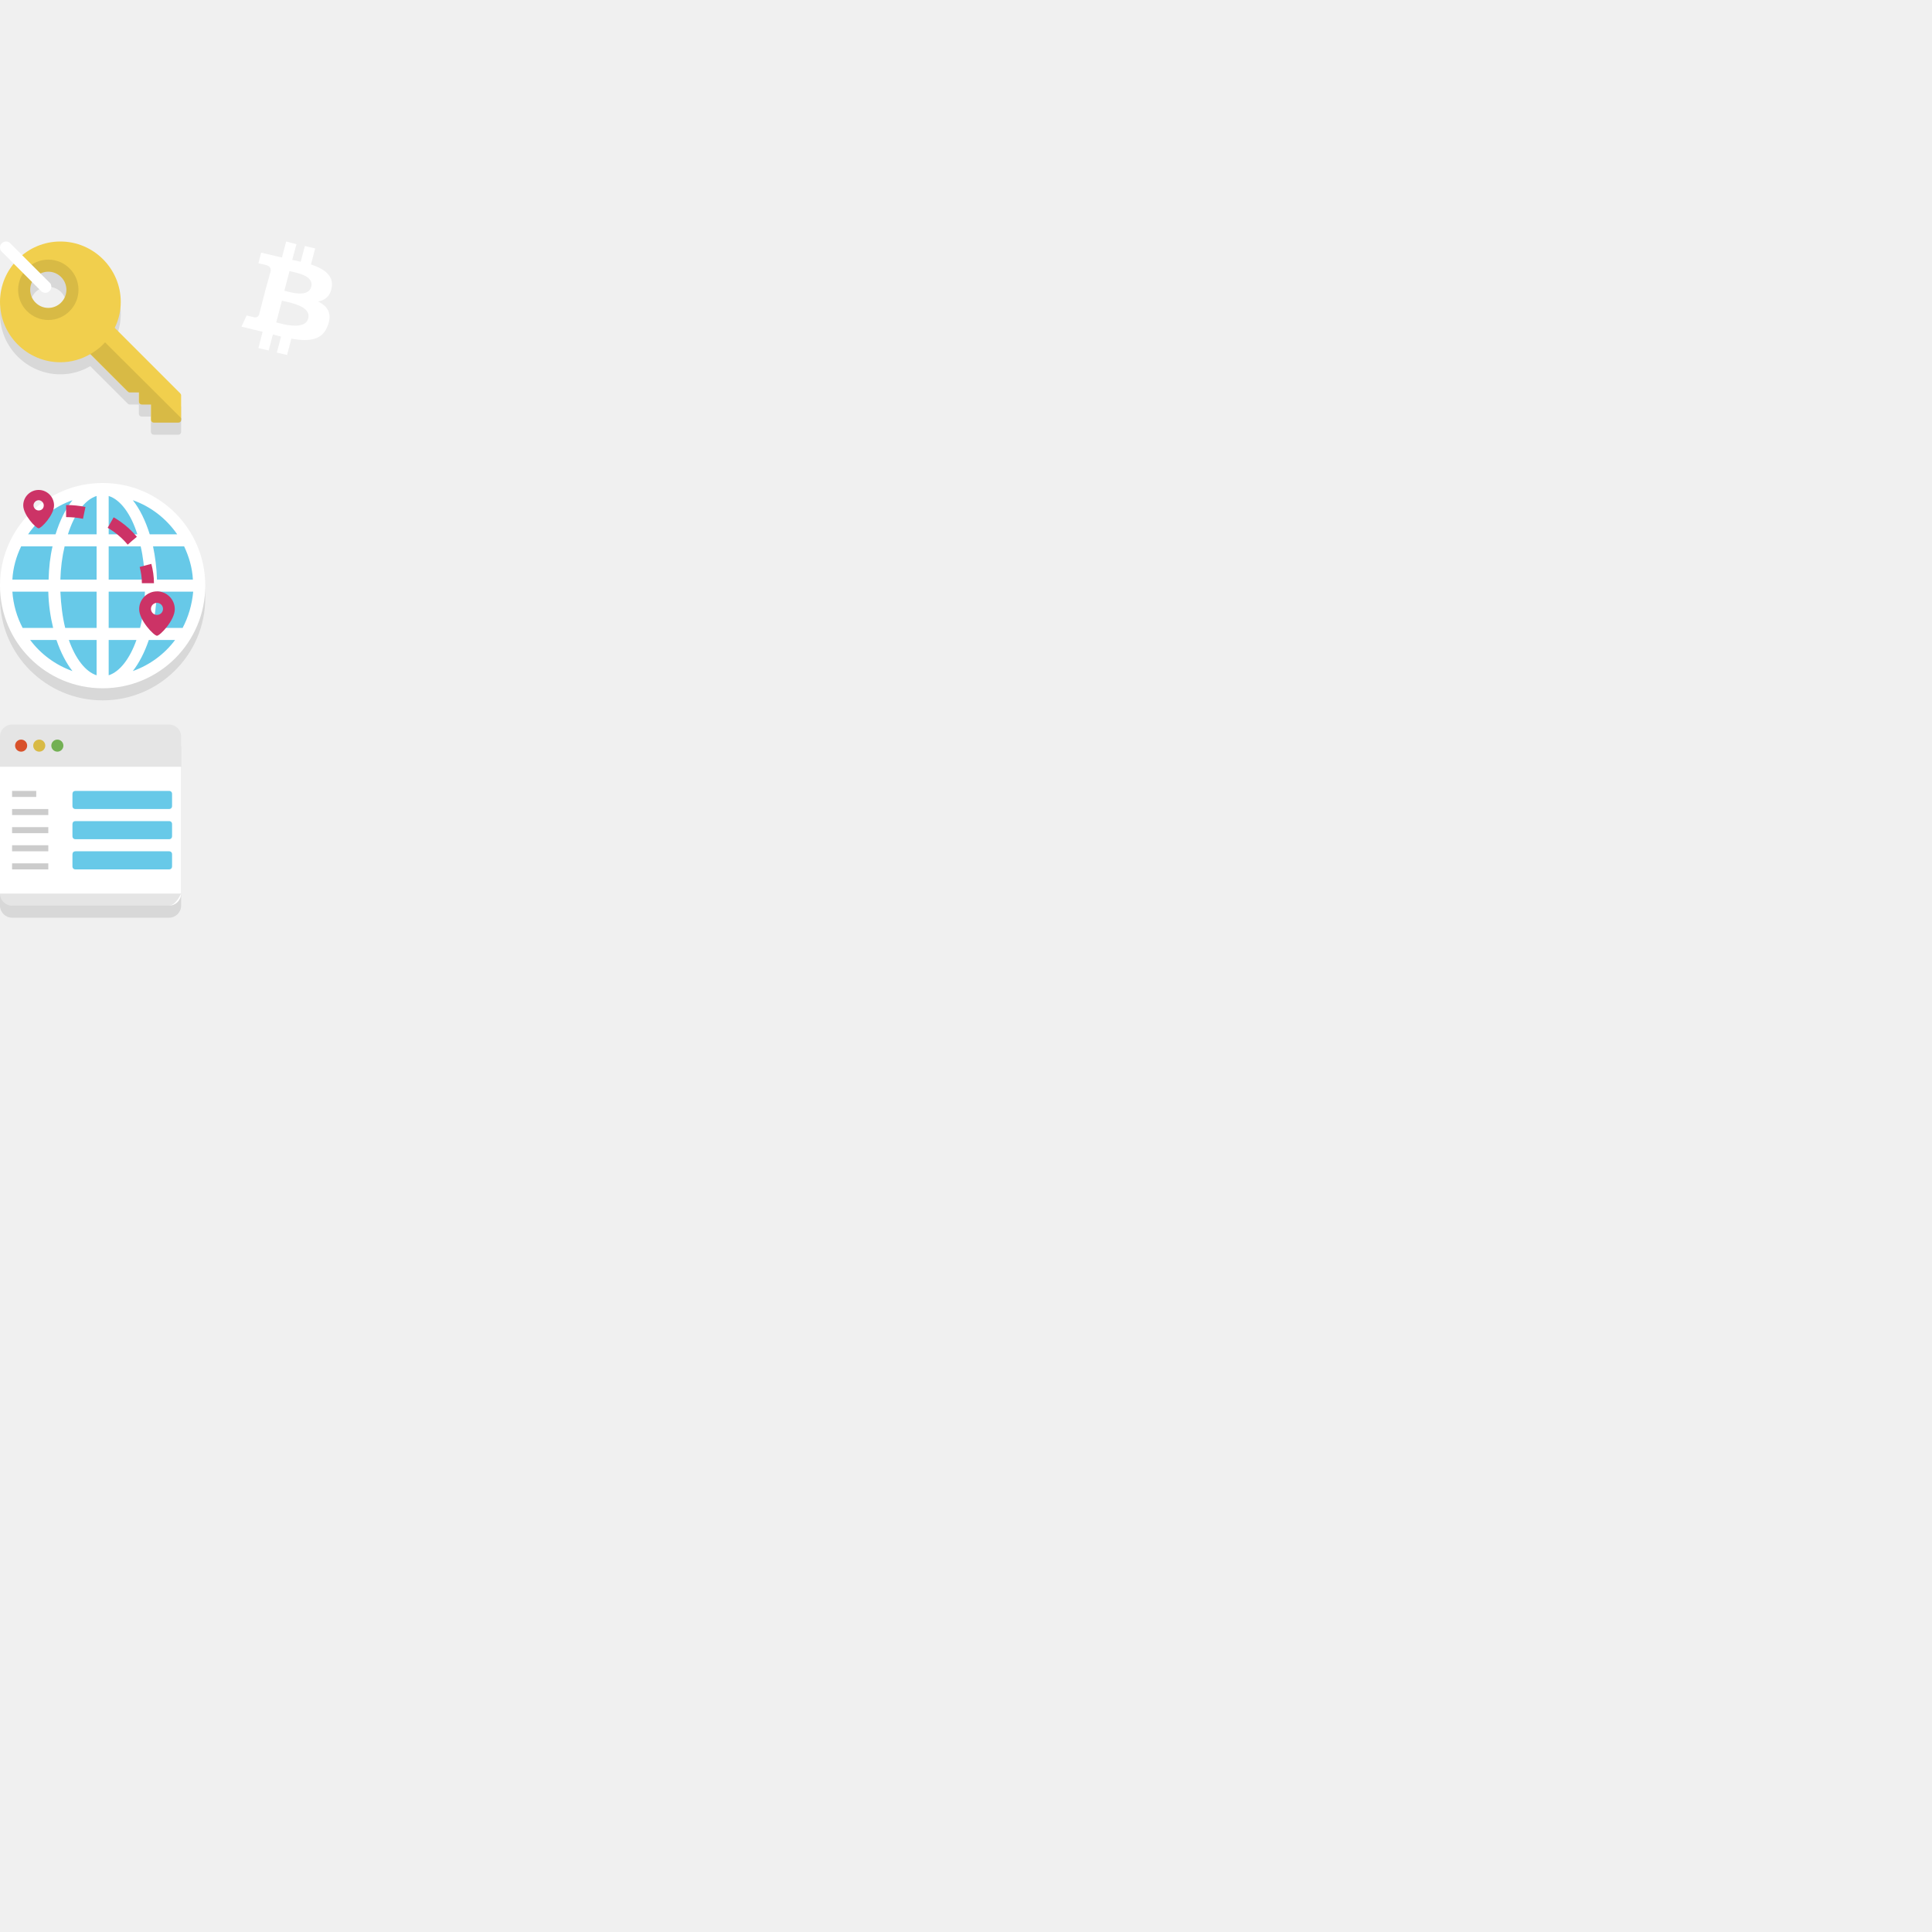
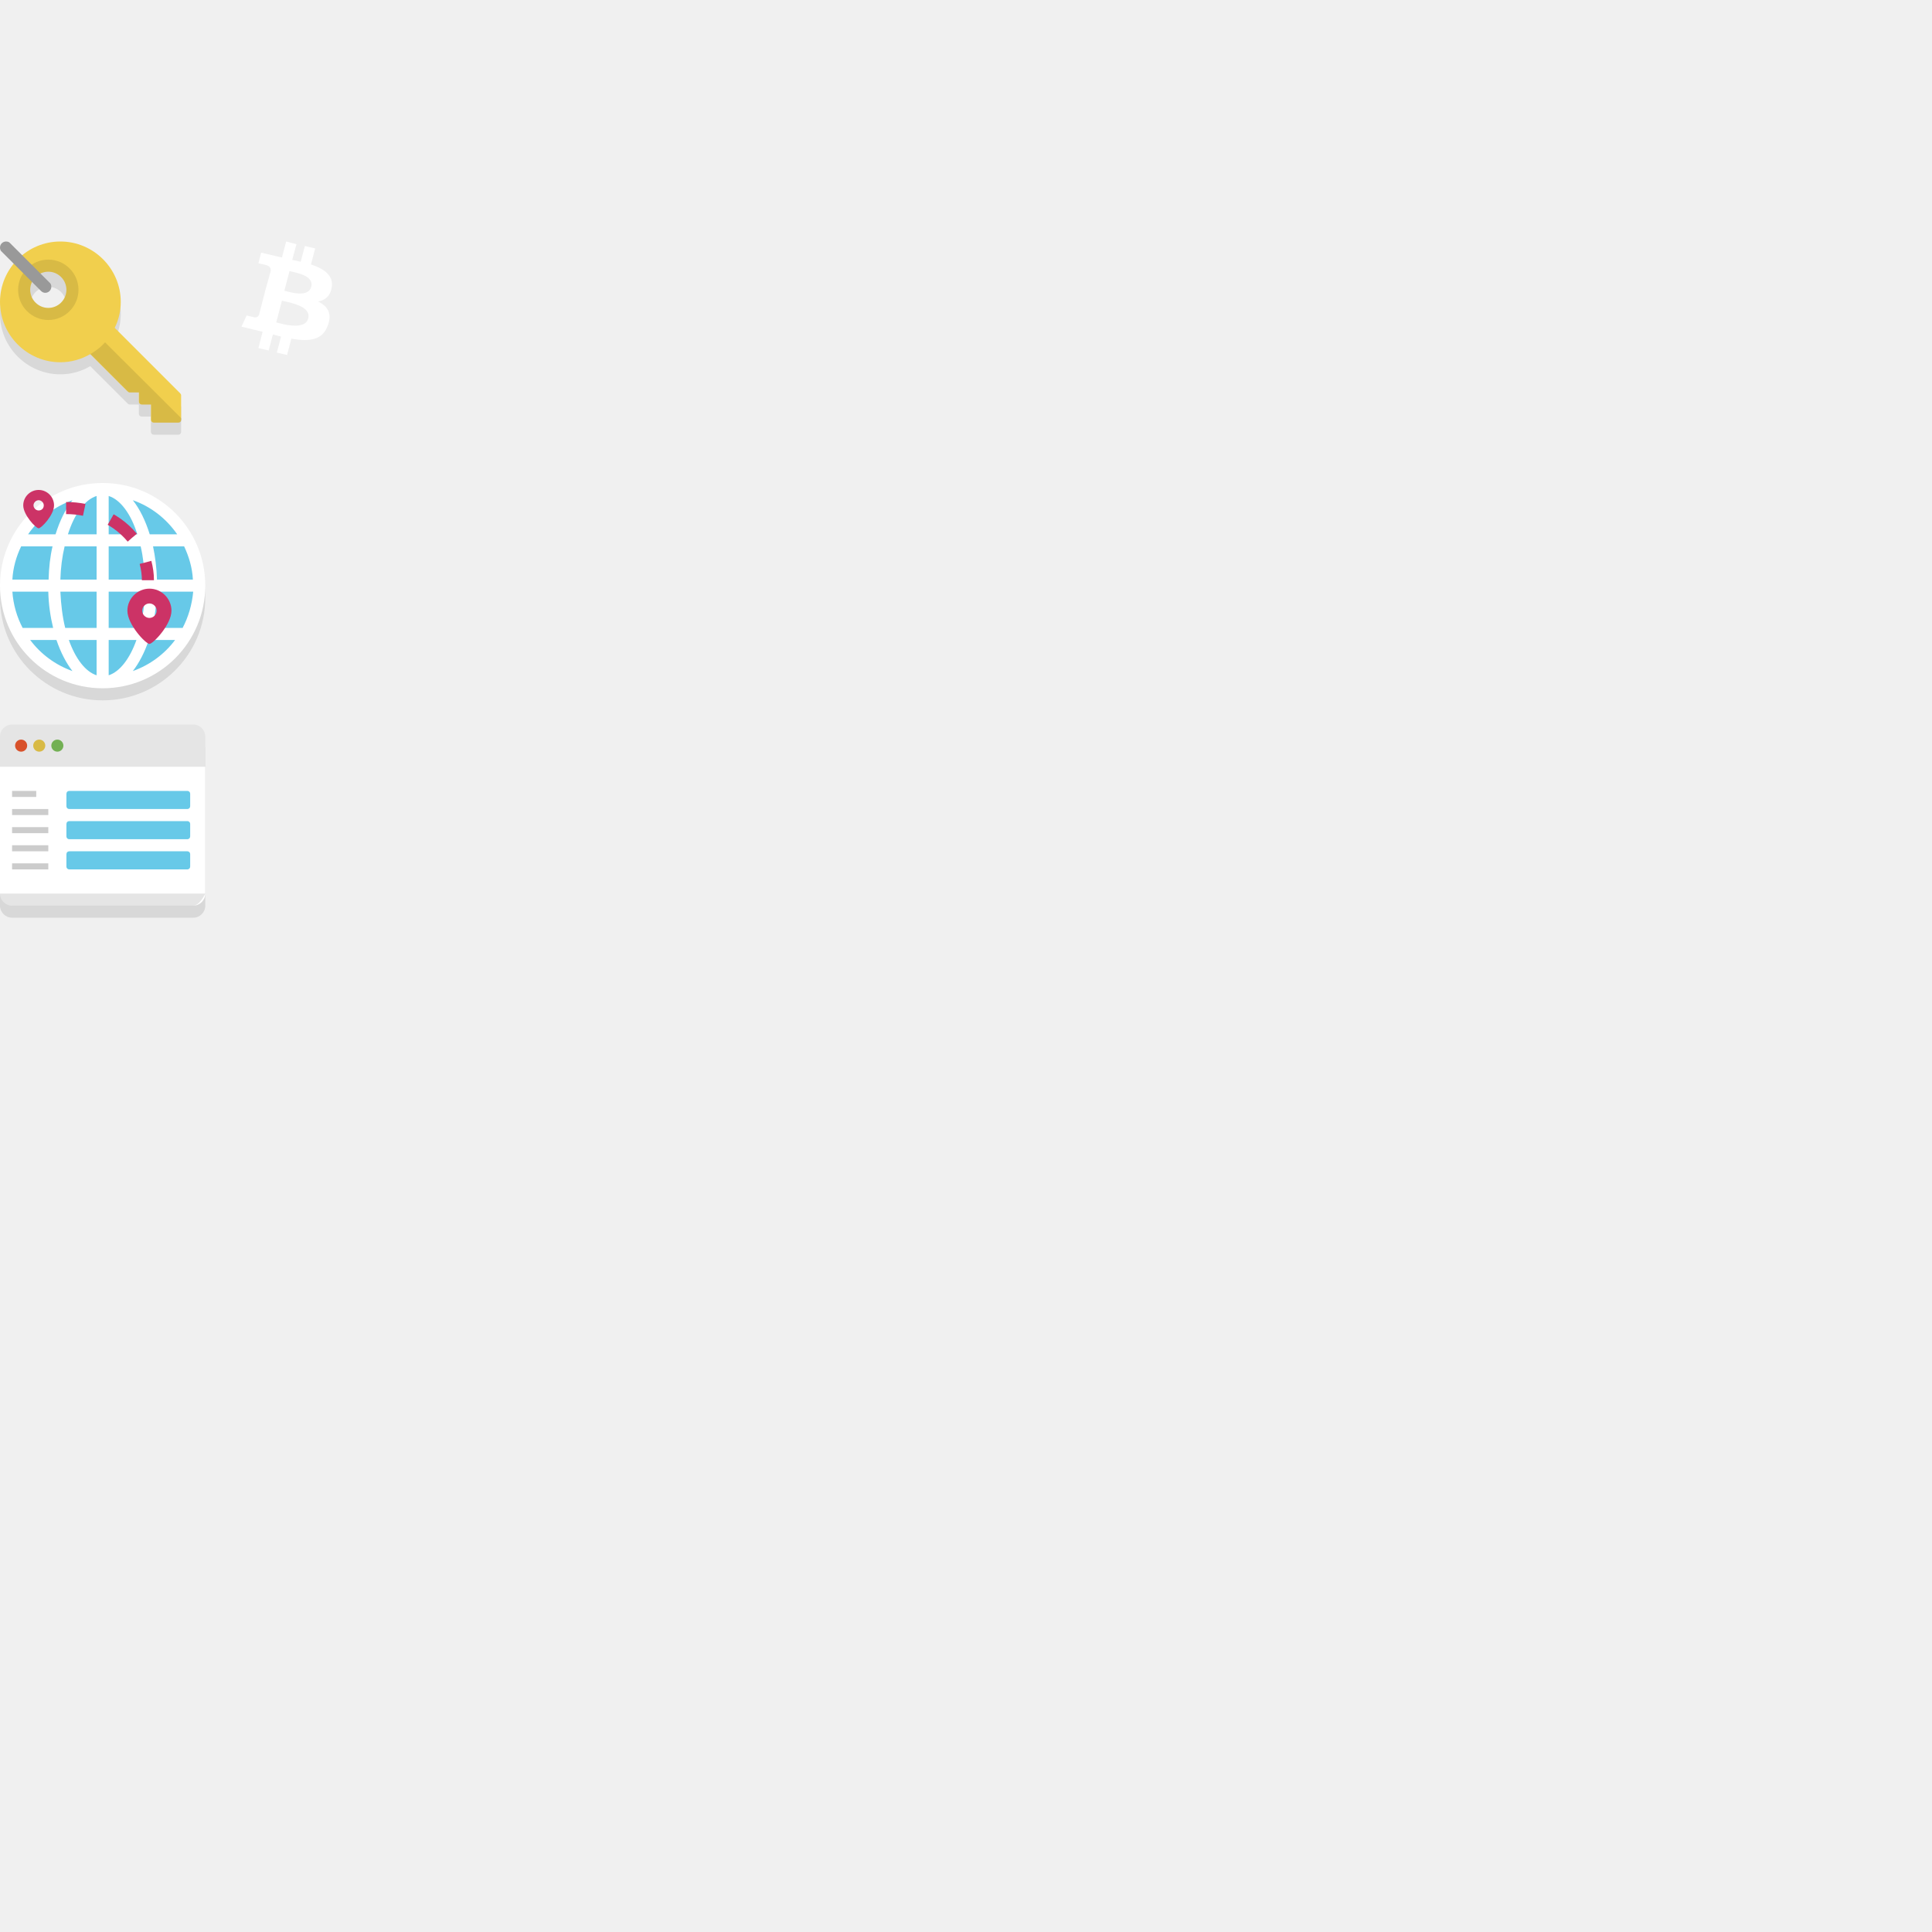
<svg xmlns="http://www.w3.org/2000/svg" version="1.1" x="0px" y="0px" viewBox="0 0 640 640" style="enable-background:new 0 0 640 640;" xml:space="preserve">
  <g id="bitcoin">
    <g id="symbol_2_">
      <g>
        <path style="fill:#FFFFFF;" d="M109.9,95.1c0.6-3.9-2.6-6.1-6.9-7.5l1.4-5.3l-3.4-0.8l-1.4,5.2c-0.9-0.2-1.8-0.4-2.8-0.6l1.4-5.2     L94.8,80l-1.4,5.3c-0.7-0.2-1.5-0.3-2.2-0.5l0,0l-4.7-1.1l-0.9,3.5c0,0,2.6,0.6,2.5,0.6c1.4,0.3,1.6,1.2,1.6,1.9L88,95.8     c0.1,0,0.2,0.1,0.4,0.1c-0.1,0-0.2-0.1-0.4-0.1l-2.2,8.5c-0.2,0.4-0.6,1-1.6,0.8c0,0-2.5-0.6-2.5-0.6l-1.7,3.7l4.5,1.1     c0.8,0.2,1.6,0.4,2.5,0.6l-1.4,5.4l3.4,0.8l1.4-5.3c0.9,0.2,1.9,0.5,2.7,0.7l-1.4,5.3l3.4,0.8l1.4-5.4c5.9,1,10.3,0.6,12.1-4.4     c1.5-4-0.1-6.4-3.2-7.9C107.8,99.4,109.5,98,109.9,95.1z M102.1,105.5c-1.1,4-8.3,1.9-10.6,1.3l1.9-7.2     C95.7,100.2,103.2,101.3,102.1,105.5z M103.1,95c-1,3.7-7,1.8-8.9,1.3l1.7-6.5C97.9,90.3,104.1,91.2,103.1,95z" />
      </g>
    </g>
  </g>
  <g id="key">
    <g>
      <g id="Key_Shadow" style="opacity:0.102;">
        <g>
          <path style="fill-rule:evenodd;clip-rule:evenodd;fill:#010101;" d="M59.7,134.3L38,112.6c1.3-2.6,2-5.5,2-8.6c0-11-9-20-20-20      C9,84,0,93,0,104c0,11,9,20,20,20c3.6,0,7-1,9.9-2.7l12.4,12.4l0,0c0.2,0.2,0.4,0.3,0.7,0.3h3v3c0,0.6,0.4,1,1,1h3v5      c0,0.6,0.4,1,1,1h8c0.6,0,1-0.4,1-1v-8C60,134.7,59.9,134.5,59.7,134.3z M16,107c-3.3,0-6-2.7-6-6c0-3.3,2.7-6,6-6      c3.3,0,6,2.7,6,6C22,104.3,19.3,107,16,107z" />
        </g>
      </g>
      <g id="Key">
        <g>
          <path style="fill-rule:evenodd;clip-rule:evenodd;fill:#F1CF4D;" d="M59.7,130.3L38,108.6c1.3-2.6,2-5.5,2-8.6c0-11-9-20-20-20      C9,80,0,89,0,100s9,20,20,20c3.6,0,7-1,9.9-2.7l12.4,12.4l0,0c0.2,0.2,0.4,0.3,0.7,0.3h3v3c0,0.6,0.4,1,1,1h3v5c0,0.6,0.4,1,1,1      h8c0.6,0,1-0.4,1-1v-8C60,130.7,59.9,130.5,59.7,130.3z M16,102c-3.3,0-6-2.7-6-6c0-3.3,2.7-6,6-6c3.3,0,6,2.7,6,6      C22,99.3,19.3,102,16,102z" />
        </g>
      </g>
      <g id="Inner_Shadow_1_" style="opacity:0.102;">
        <g>
          <path style="fill-rule:evenodd;clip-rule:evenodd;fill:#010101;" d="M16,86c-5.5,0-10,4.5-10,10c0,5.5,4.5,10,10,10      c5.5,0,10-4.5,10-10C26,90.5,21.5,86,16,86z M16,102c-3.3,0-6-2.7-6-6c0-3.3,2.7-6,6-6c3.3,0,6,2.7,6,6C22,99.3,19.3,102,16,102      z M34.8,113.4c-1.5,1.7-3.4,3.1-5.4,4.2c0.2-0.1,0.4-0.2,0.6-0.3l12.4,12.4c0.2,0.2,0.4,0.3,0.7,0.3h3v3c0,0.6,0.4,1,1,1h3v5      c0,0.6,0.4,1,1,1h8c0.6,0,1-0.4,1-1v-0.4L34.8,113.4z M26.5,118.9c0.3-0.1,0.5-0.2,0.7-0.3C27,118.7,26.7,118.8,26.5,118.9      L26.5,118.9z" />
        </g>
      </g>
      <g id="Ring">
        <g>
-           <path style="fill-rule:evenodd;clip-rule:evenodd;fill:#FFFFFF;" d="M16.4,93.6l-13-13C3.1,80.2,2.6,80,2,80c-1.1,0-2,0.9-2,2      c0,0.6,0.2,1.1,0.6,1.4l13,13l0,0c0.4,0.4,0.9,0.6,1.4,0.6c1.1,0,2-0.9,2-2C17,94.4,16.8,93.9,16.4,93.6z" />
+           <path style="fill-rule:evenodd;clip-rule:evenodd;fill:#999999;" d="M16.4,93.6l-13-13C3.1,80.2,2.6,80,2,80c-1.1,0-2,0.9-2,2      c0,0.6,0.2,1.1,0.6,1.4l13,13l0,0c0.4,0.4,0.9,0.6,1.4,0.6c1.1,0,2-0.9,2-2C17,94.4,16.8,93.9,16.4,93.6z" />
        </g>
      </g>
    </g>
  </g>
  <g id="globe">
    <g>
      <g>
        <g id="Money_Shadow_3_" style="opacity:0.102;">
          <g>
            <circle style="fill-rule:evenodd;clip-rule:evenodd;fill:#010101;" cx="34" cy="198" r="34" />
          </g>
        </g>
        <g id="Blue_1_">
          <g>
            <circle style="fill-rule:evenodd;clip-rule:evenodd;fill:#67C9E8;" cx="34" cy="194" r="32" />
          </g>
        </g>
        <g id="Globe_1_">
          <g>
            <path style="fill-rule:evenodd;clip-rule:evenodd;fill:#FFFFFF;" d="M34,160c-18.8,0-34,15.2-34,34c0,18.8,15.2,34,34,34       s34-15.2,34-34C68,175.2,52.8,160,34,160z M61,181c1.6,3.4,2.7,7.1,2.9,11H52c-0.1-3.9-0.6-7.6-1.3-11L61,181L61,181z        M58.7,177h-9.1c-1.4-4.5-3.3-8.4-5.6-11.3C50,167.8,55.1,171.8,58.7,177z M36,164.3c3.9,1.2,7.4,6,9.5,12.7H36V164.3z M36,181       h10.6c0.8,3.4,1.2,7.1,1.4,11H36V181z M48,196c-0.1,4.3-0.7,8.4-1.6,12H36v-12H48z M20,196h12v12H21.6       C20.7,204.4,20.2,200.3,20,196z M20,192c0.1-3.9,0.6-7.6,1.4-11H32v11H20z M32,164.3V177h-9.5C24.6,170.3,28.1,165.5,32,164.3z        M24,165.7c-2.3,2.9-4.2,6.8-5.6,11.3H9.3C12.9,171.8,18,167.8,24,165.7z M7,181L7,181l10.4,0c-0.8,3.4-1.2,7.1-1.3,11h-12       C4.3,188.1,5.4,184.3,7,181z M16,196c0.1,4.3,0.7,8.3,1.6,12H7.5c-1.9-3.6-3.1-7.7-3.4-12H16z M10,212h8.7       c1.4,4.1,3.2,7.6,5.3,10.3C18.4,220.3,13.5,216.7,10,212z M22.8,212H32v11.7C28.3,222.5,25,218.2,22.8,212z M36,223.7V212h9.2       C43,218.2,39.7,222.5,36,223.7z M44,222.3c2.1-2.7,3.9-6.2,5.3-10.3H58C54.5,216.7,49.6,220.3,44,222.3z M60.5,208H50.4       c0.9-3.7,1.4-7.7,1.6-12h12C63.6,200.3,62.4,204.4,60.5,208z" />
          </g>
        </g>
      </g>
      <g id="Location_3_">
        <g>
          <path style="fill-rule:evenodd;clip-rule:evenodd;fill:#CC3366;" d="M12.8,162.3c-2.8,0-5.1,2.3-5.1,5.1c0,3.2,4.2,7.6,5.1,7.6      s5.1-4.4,5.1-7.6C17.9,164.6,15.6,162.3,12.8,162.3z M12.8,169.1c-0.9,0-1.7-0.8-1.7-1.7c0-0.9,0.8-1.7,1.7-1.7      c0.9,0,1.7,0.8,1.7,1.7C14.5,168.4,13.8,169.1,12.8,169.1z" />
        </g>
      </g>
      <g id="Location_1_">
        <g>
-           <path style="fill-rule:evenodd;clip-rule:evenodd;fill:#CC3366;" d="M52,195.9c-3.2,0-5.9,2.6-5.9,5.9c0,3.7,4.9,8.8,5.9,8.8      s5.9-5.1,5.9-8.8C57.9,198.5,55.2,195.9,52,195.9z M52,203.7c-1.1,0-2-0.9-2-2s0.9-2,2-2c1.1,0,2,0.9,2,2S53.1,203.7,52,203.7z" />
+           <path style="fill-rule:evenodd;clip-rule:evenodd;fill:#CC3366;" d="M49.5,195c-4,0-7.3,3.3-7.3,7.3c0,4.6,6.1,11,7.3,11      s7.3-6.4,7.3-11C56.8,198.3,53.5,195,49.5,195z M49.5,204.7c-1.3,0-2.4-1.1-2.4-2.4c0-1.3,1.1-2.4,2.4-2.4      c1.3,0,2.4,1.1,2.4,2.4C51.9,203.6,50.8,204.7,49.5,204.7z" />
        </g>
      </g>
      <g>
        <g>
-           <path style="fill:none;stroke:#CC3366;stroke-width:4;stroke-miterlimit:10;" d="M49,193.2c0-2-0.3-4-0.8-5.9" />
-           <path style="fill:none;stroke:#CC3366;stroke-width:4;stroke-miterlimit:10;stroke-dasharray:9.374,9.374;" d="M43.8,179.1      c-2.9-3.5-6.8-6.3-11.4-8" />
-           <path style="fill:none;stroke:#CC3366;stroke-width:4;stroke-miterlimit:10;" d="M27.9,169.9c-1.9-0.4-3.9-0.6-6-0.6" />
+           <path style="fill:none;stroke:#CC3366;stroke-width:4;stroke-miterlimit:10;" d="M49,192.2c0-2-0.3-4-0.8-5.9" />
+           <path style="fill:none;stroke:#CC3366;stroke-width:4;stroke-miterlimit:10;stroke-dasharray:9.374,9.374;" d="M43.8,178.1      c-2.9-3.5-6.8-6.3-11.4-8" />
+           <path style="fill:none;stroke:#CC3366;stroke-width:4;stroke-miterlimit:10;" d="M27.9,168.9c-1.9-0.4-3.9-0.6-6-0.6" />
        </g>
      </g>
    </g>
  </g>
  <g id="dashboard">
    <g>
      <g id="File_Browser_Shadow" style="opacity:0.102;">
        <g>
-           <path style="fill-rule:evenodd;clip-rule:evenodd;fill:#010101;" d="M56,244H4c-2.2,0-4,1.8-4,4v52c0,2.2,1.8,4,4,4h52      c2.2,0,4-1.8,4-4v-52C60,245.8,58.2,244,56,244z" />
+           <path style="fill-rule:evenodd;clip-rule:evenodd;fill:#010101;" d="M64,244H4c-2.2,0-4,1.8-4,4v52c0,2.2,1.8,4,4,4h60      c2.2,0,4-1.8,4-4v-52C68,245.8,66.2,244,64,244z" />
        </g>
      </g>
      <g id="File_Browser">
        <g>
-           <path style="fill-rule:evenodd;clip-rule:evenodd;fill:#FFFFFF;" d="M56,240H4c-2.2,0-4,1.8-4,4v52c0,2.2,1.8,4,4,4h52      c2.2,0,4-1.8,4-4v-52C60,241.8,58.2,240,56,240z" />
+           <path style="fill-rule:evenodd;clip-rule:evenodd;fill:#FFFFFF;" d="M64,240H4c-2.2,0-4,1.8-4,4v52c0,2.2,1.8,4,4,4h60      c2.2,0,4-1.8,4-4v-52C68,241.8,66.2,240,64,240z" />
        </g>
      </g>
      <g id="Red">
        <g>
          <circle style="fill-rule:evenodd;clip-rule:evenodd;fill:#F05A2F;" cx="7" cy="247" r="2" />
        </g>
      </g>
      <g id="Yellow">
        <g>
          <circle style="fill-rule:evenodd;clip-rule:evenodd;fill:#F1CF4D;" cx="13" cy="247" r="2" />
        </g>
      </g>
      <g id="Green">
        <g>
          <circle style="fill-rule:evenodd;clip-rule:evenodd;fill:#80C45E;" cx="19" cy="247" r="2" />
        </g>
      </g>
      <g id="Header" style="opacity:0.102;">
        <g>
-           <path style="fill-rule:evenodd;clip-rule:evenodd;fill:#010101;" d="M56,240H4c-2.2,0-4,1.8-4,4v10h60v-10      C60,241.8,58.2,240,56,240z M4,300h52c2.2,0,4-4,4-4H0C0,298.2,1.8,300,4,300z" />
+           <path style="fill-rule:evenodd;clip-rule:evenodd;fill:#010101;" d="M64,240H4c-2.2,0-4,1.8-4,4v10h68v-10      C68,241.8,66.2,240,64,240z M4,300h60c2.2,0,4-4,4-4H0C0,298.2,1.8,300,4,300z" />
        </g>
      </g>
      <g id="Text_3_" style="opacity:0.2;">
        <g>
          <path style="fill-rule:evenodd;clip-rule:evenodd;fill:#010101;" d="M12,262H4v2h8V262z M4,268v2h12v-2H4z M4,276h12v-2H4V276z       M4,282h12v-2H4V282z M4,288h12v-2H4V288z" />
        </g>
      </g>
      <g id="Thumbs">
        <g>
-           <path style="fill-rule:evenodd;clip-rule:evenodd;fill:#67C9E8;" d="M56,262H25c-0.6,0-1,0.4-1,1v4c0,0.6,0.4,1,1,1h31      c0.6,0,1-0.4,1-1v-4C57,262.4,56.6,262,56,262z M56,272H25c-0.6,0-1,0.4-1,1v4c0,0.6,0.4,1,1,1h31c0.6,0,1-0.4,1-1v-4      C57,272.4,56.6,272,56,272z M56,282H25c-0.6,0-1,0.4-1,1v4c0,0.6,0.4,1,1,1h31c0.6,0,1-0.4,1-1v-4C57,282.4,56.6,282,56,282z" />
+           <path style="fill-rule:evenodd;clip-rule:evenodd;fill:#67C9E8;" d="M62,262H23c-0.6,0-1,0.4-1,1v4c0,0.6,0.4,1,1,1h39      c0.6,0,1-0.4,1-1v-4C63,262.4,62.6,262,62,262z M62,272H23c-0.6,0-1,0.4-1,1v4c0,0.6,0.4,1,1,1h39c0.6,0,1-0.4,1-1v-4      C63,272.4,62.6,272,62,272z M62,282H23c-0.6,0-1,0.4-1,1v4c0,0.6,0.4,1,1,1h39c0.6,0,1-0.4,1-1v-4C63,282.4,62.6,282,62,282z" />
        </g>
      </g>
    </g>
  </g>
-   <g id="guides">
+   <g id="guides" style="display:none;">
</g>
</svg>
